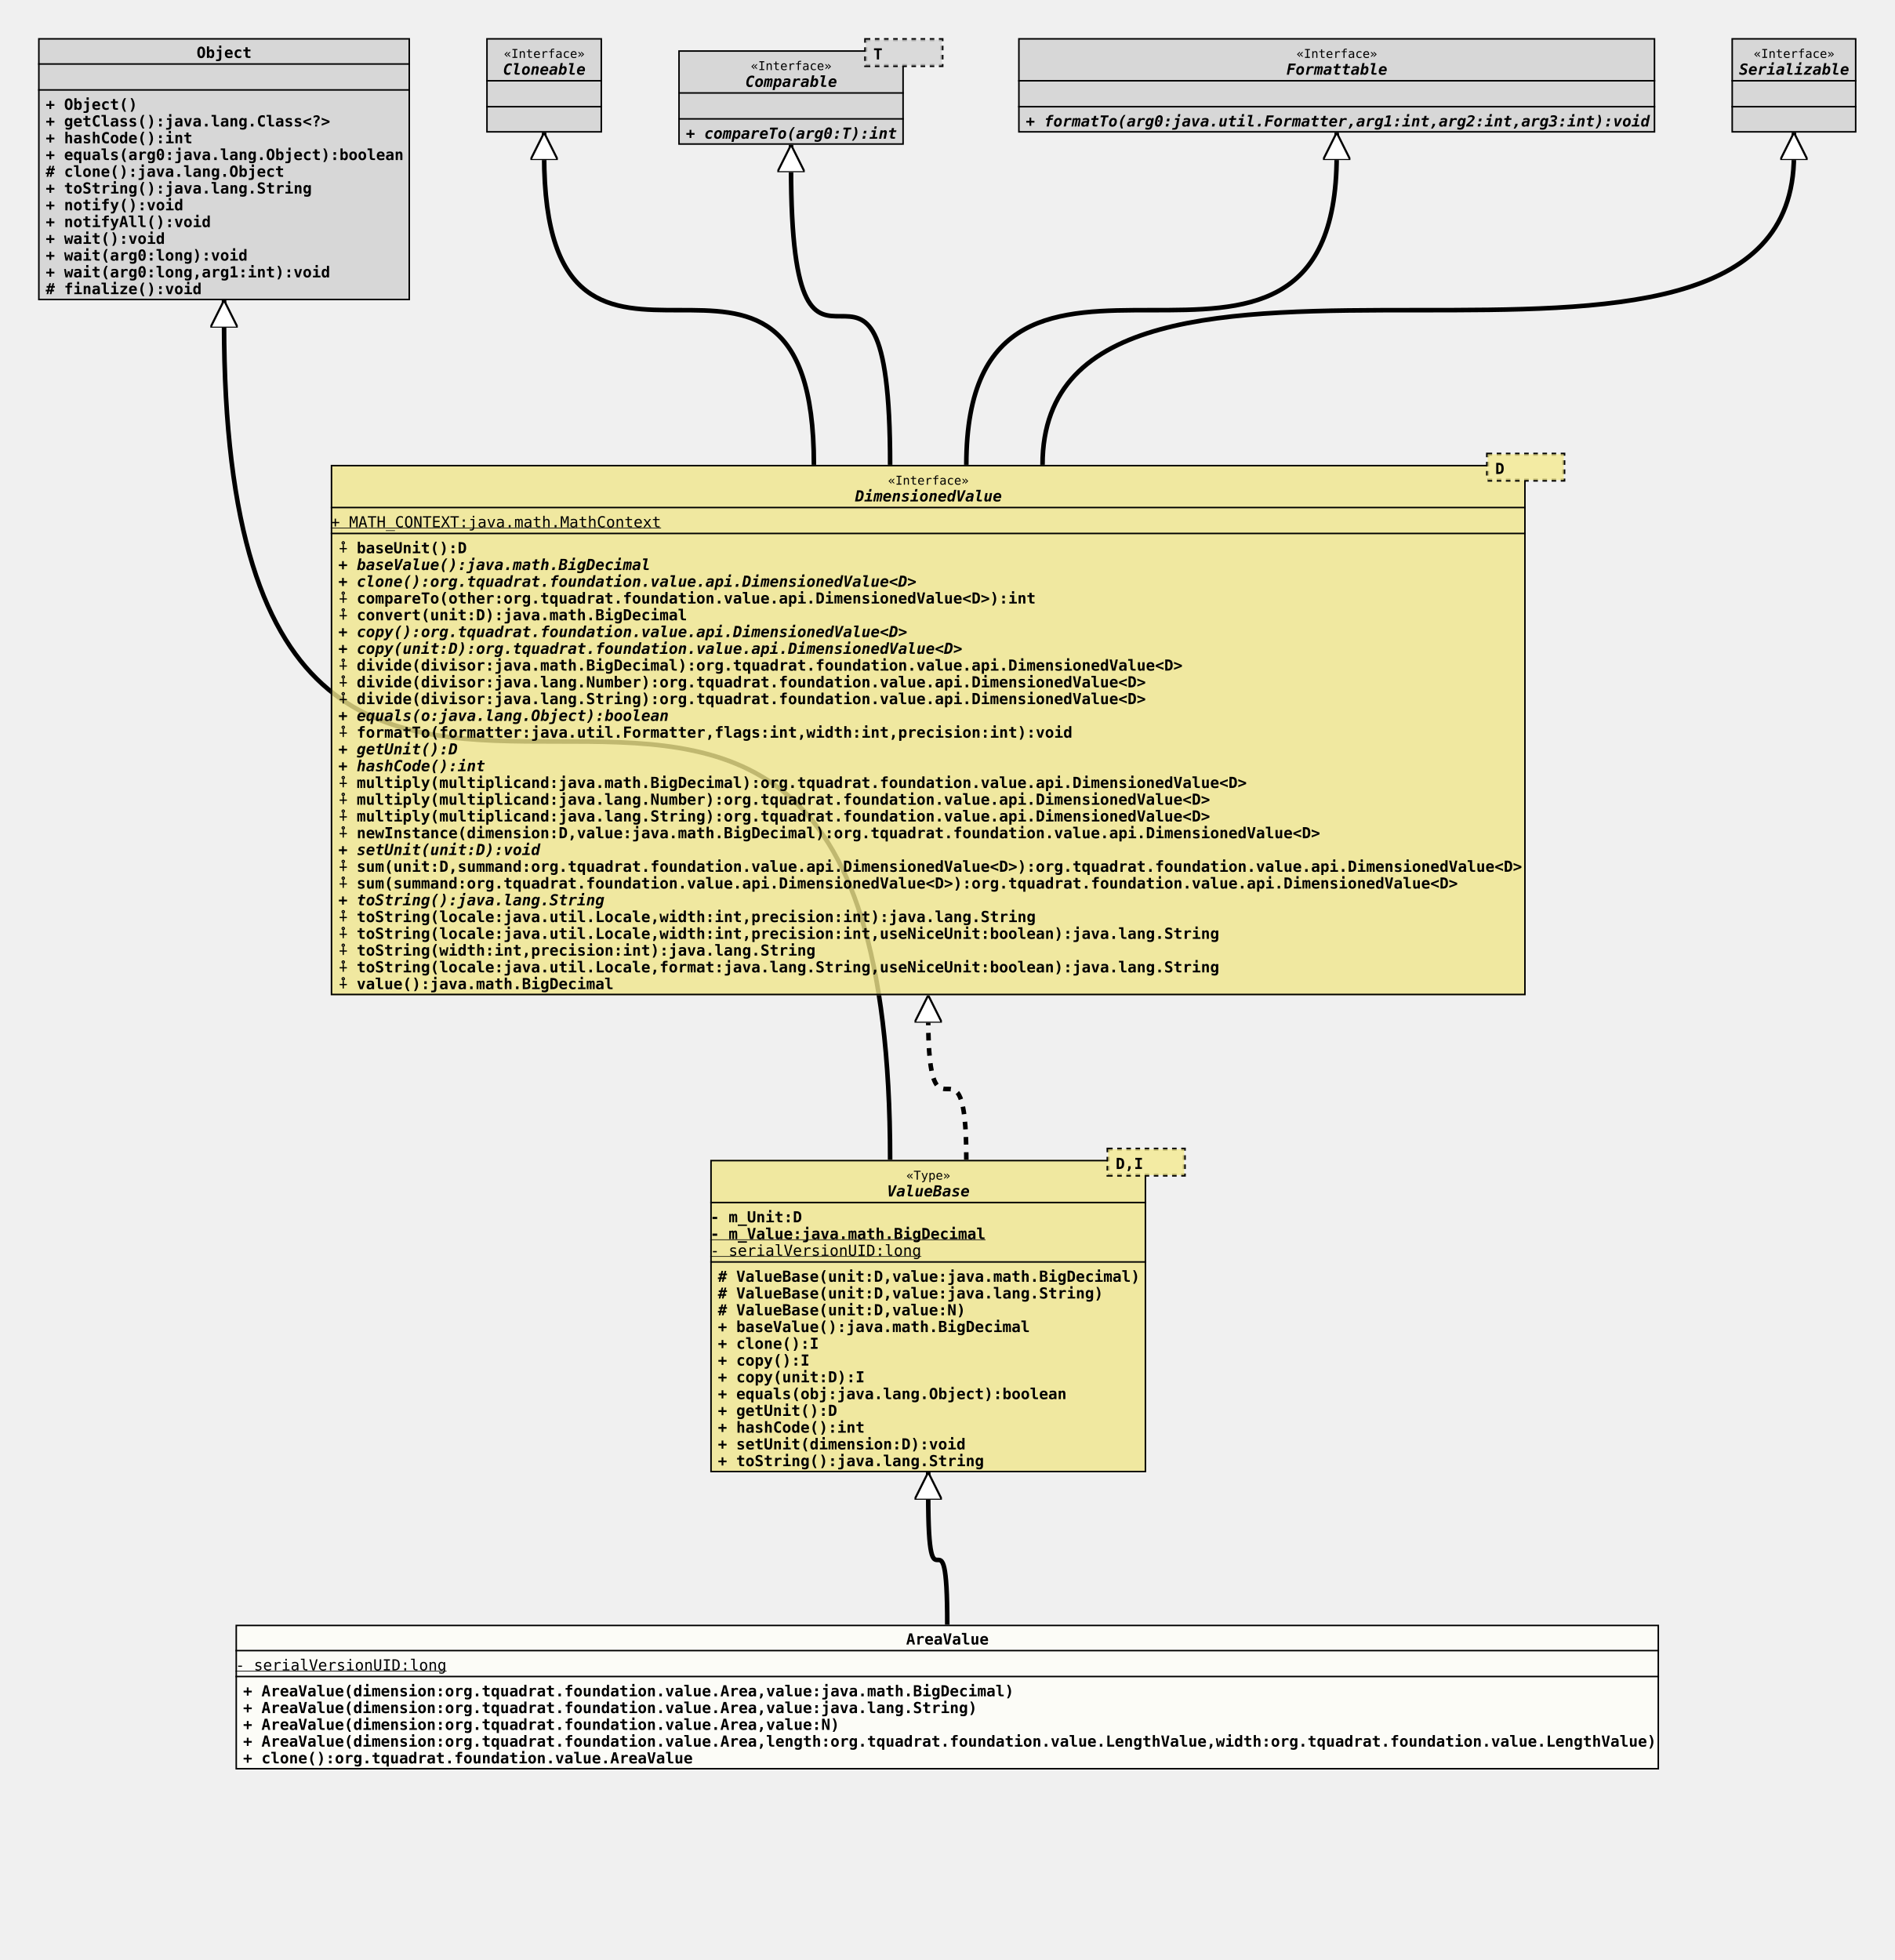
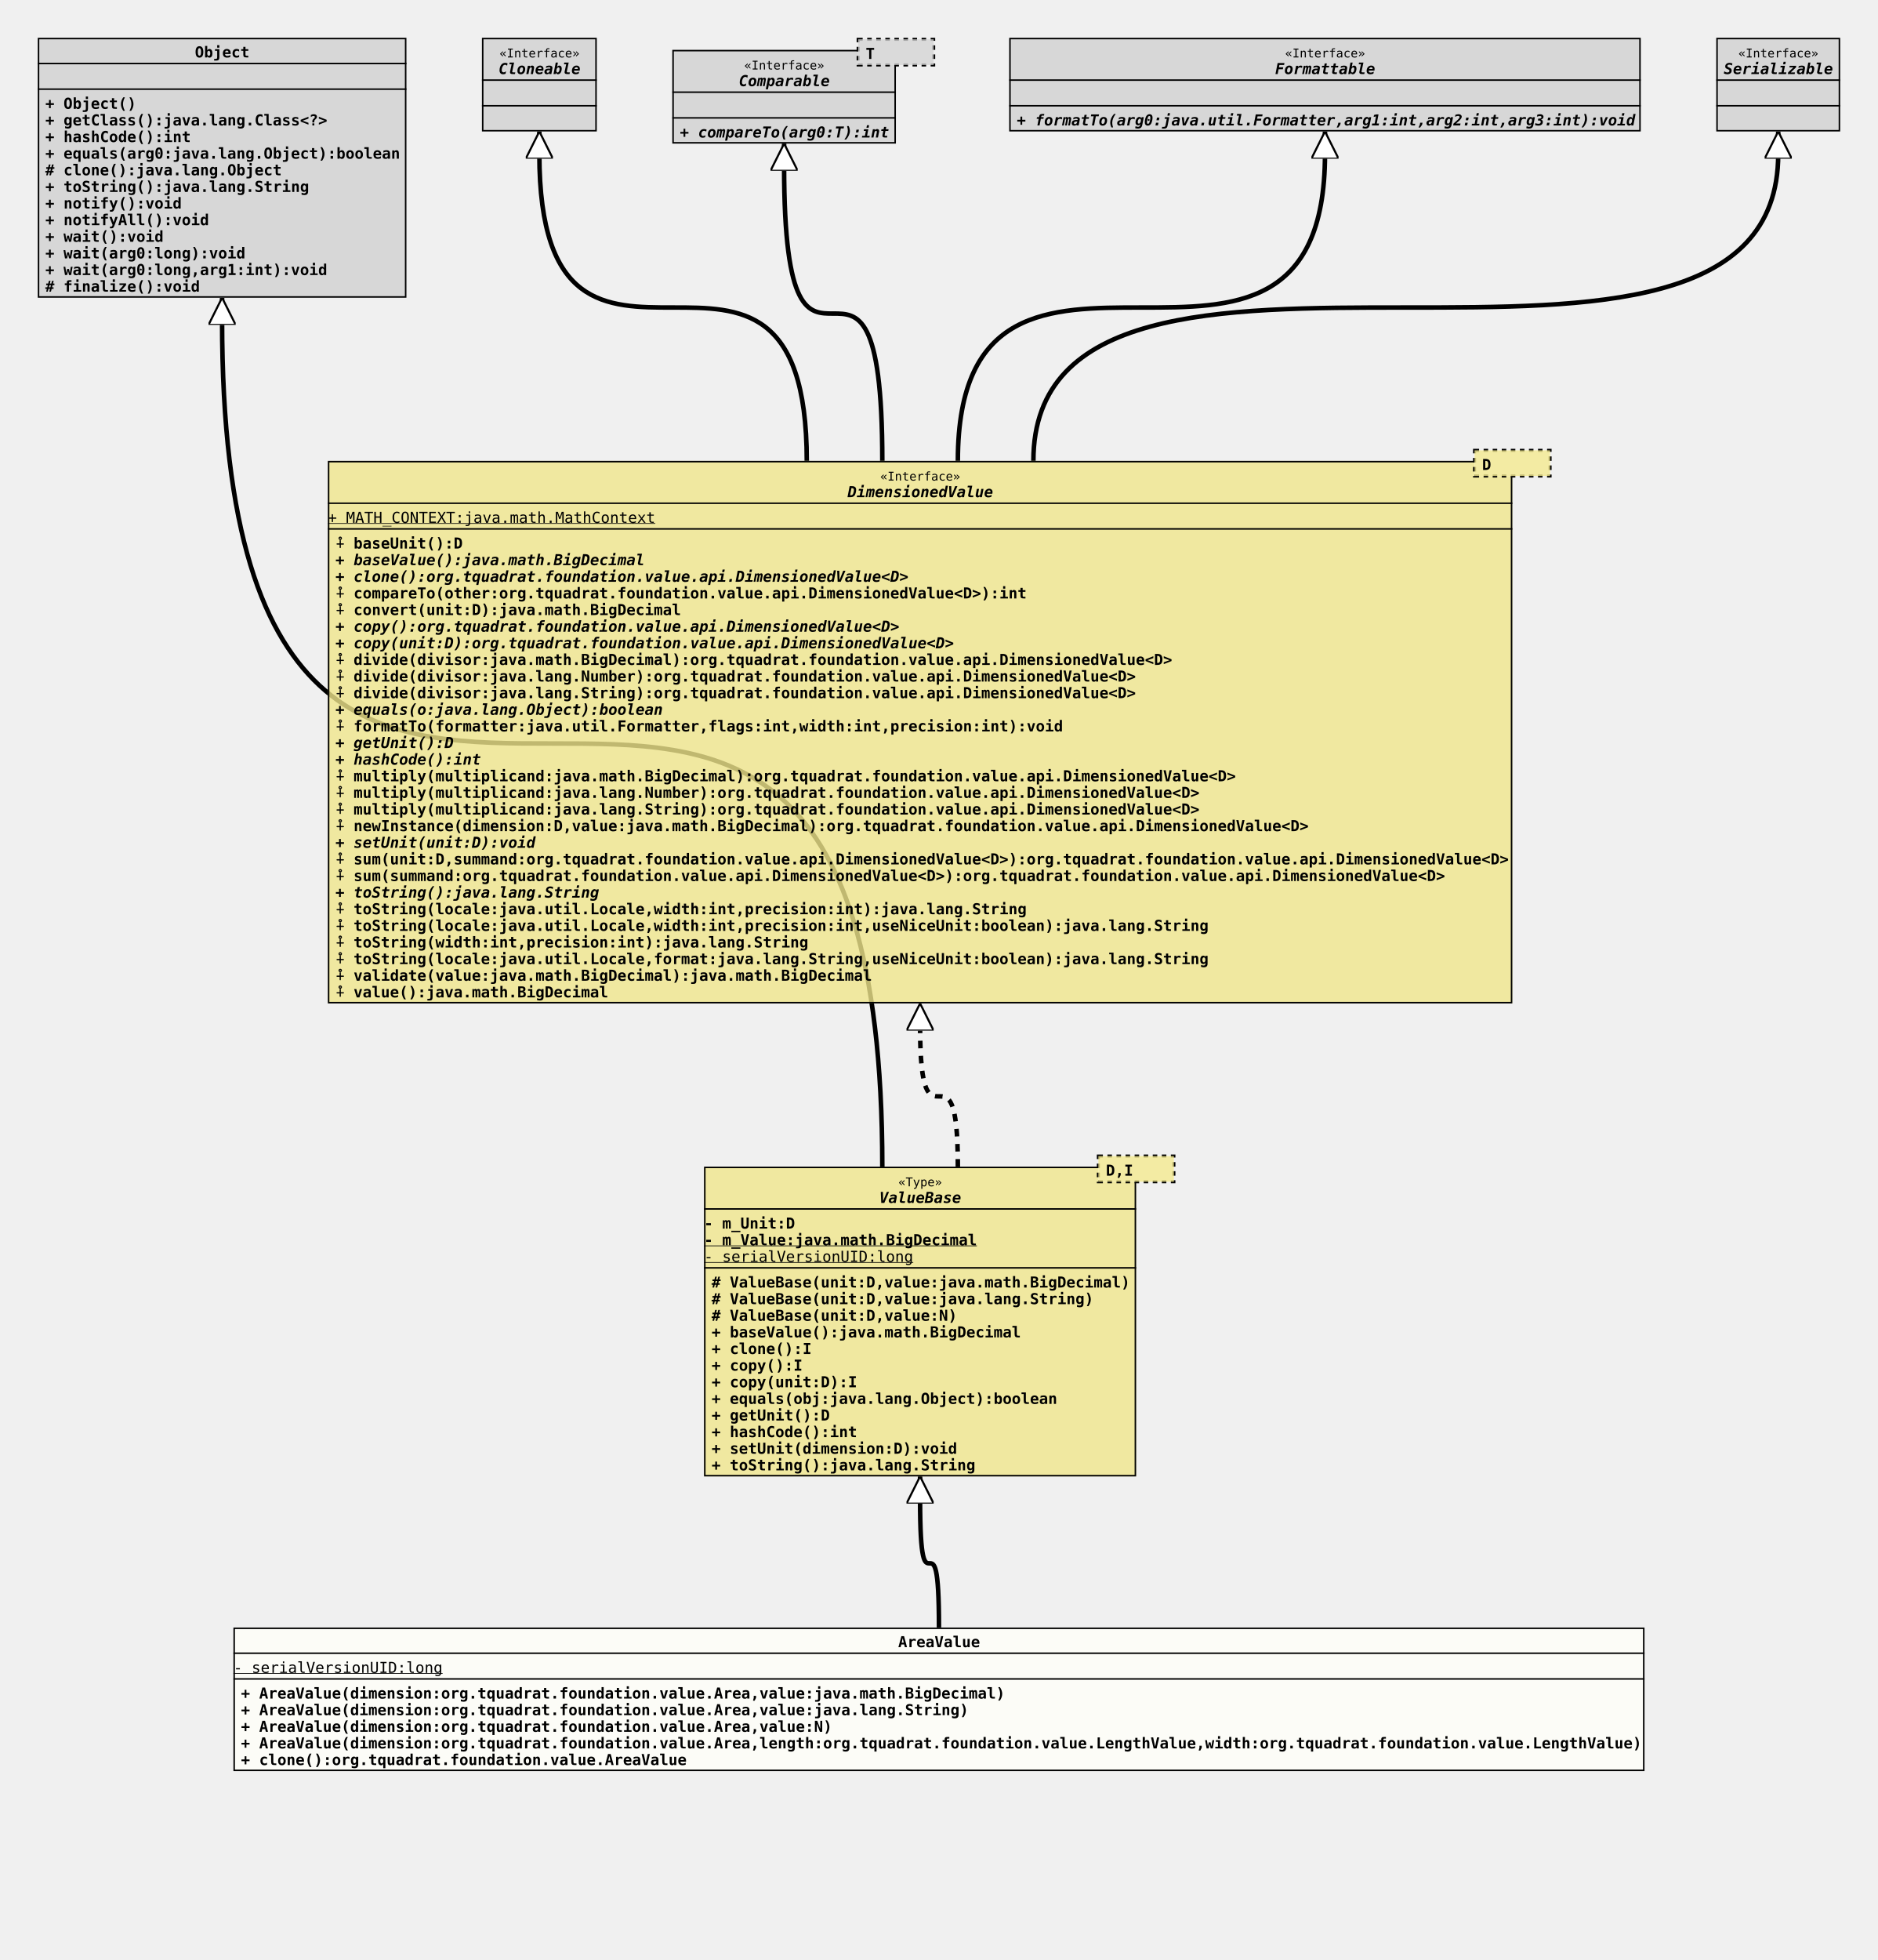
- <svg xmlns="http://www.w3.org/2000/svg" xmlns:xlink="http://www.w3.org/1999/xlink" version="1.1" baseProfile="full" width="1243.000" height="1286.000">
+ <svg xmlns="http://www.w3.org/2000/svg" xmlns:xlink="http://www.w3.org/1999/xlink" version="1.1" baseProfile="full" width="1243.000" height="1297.000">
  <defs>
    <style>
            line
            {
              stroke: black;
            }
            line.separator
            {
              stroke:       black;
              stroke-width: 1;
            }
            marker
            {
              fill: white;
            }
            path
            {
              fill:   white;
              stroke: black;
            }
            path.implementation
            {
              fill:             none;
              stroke-dasharray: 5,5;
              stroke-width:     3;
            }
            path.inheritance
            {
              fill:         none;
              stroke-width: 3;
            }
            rect
            {
              fill:         none;
              stroke:       black;
              stroke-width: 2;
            }
            rect.externalClass
            {
              fill:         #D0D0D0;
              fill-opacity: 0.8;
            }
            rect.focusClass
            {
              fill:         #FFFFF9;
              fill-opacity: 0.8;
            }
            rect.otherClass
            {
              fill:         #F0E68C;
              fill-opacity: 0.8;
            }
            rect.template
            {
              fill:             #FFFFFF;
              fill-opacity:     1.0;
              stroke-dasharray: 3,3;
            }
            text
            {
              font-family: monospace;
              font-size:   10px;
              font-weight: bold;
            }
            text.abstract
            {
              font-style: italic;
            }
            text.final
            {
              text-decoration: underline;
            }
            text.static
            {
              font-weight: normal;
            }
            text.stereotype
            {
              font-size:   8px;
              font-weight: normal;
            }
            </style>
    <marker id="inheritance" viewBox="0,0,40,40" markerUnits="strokeWidth" refX="40" refY="20" markerWidth="6" markerHeight="6" orient="auto">
      <path d="M40,20 l-40,-20 v40 Z" fill="#ffffff" stroke="#000000" stroke-width="3" />
    </marker>
    <marker id="implementation" viewBox="0,0,40,40" markerUnits="strokeWidth" refX="40" refY="20" markerWidth="6" markerHeight="6" orient="auto">
      <path d="M40,20 l-40,-20 v40 Z" fill="#ffffff" stroke="#000000" stroke-width="3" />
    </marker>
    <clipPath id="ID000001">
      <rect class="focusClass" height="95.000" width="934.000" x="0.000" y="0.000" />
    </clipPath>
    <symbol id="org.tquadrat.foundation.value.AreaValue">
      <g>
        <g class="focusClass" clip-path="url(#ID000001)">
          <rect x="0.000" y="0.000" width="934.000" height="95.000" class="focusClass" />
          <line x1="0.000" y1="17.000" x2="934.000" y2="17.000" class="separator" />
          <text x="440.000" y="13.000">AreaValue</text>
          <line x1="0.000" y1="34.000" x2="934.000" y2="34.000" class="separator" />
          <text y="30.000" class="static final">- serialVersionUID:long</text>
          <text x="5.000" y="47.000">+ AreaValue(dimension:org.tquadrat.foundation.value.Area,value:java.math.BigDecimal)</text>
          <text x="5.000" y="58.000">+ AreaValue(dimension:org.tquadrat.foundation.value.Area,value:java.lang.String)</text>
          <text x="5.000" y="69.000">+ AreaValue(dimension:org.tquadrat.foundation.value.Area,value:N)</text>
          <text x="5.000" y="80.000">+ AreaValue(dimension:org.tquadrat.foundation.value.Area,length:org.tquadrat.foundation.value.LengthValue,width:org.tquadrat.foundation.value.LengthValue)</text>
          <text x="5.000" y="91.000">+ clone():org.tquadrat.foundation.value.AreaValue</text>
        </g>
      </g>
    </symbol>
    <clipPath id="ID000002">
      <rect class="otherClass" height="205.000" width="286.000" x="0.000" y="8.000" />
    </clipPath>
    <symbol id="org.tquadrat.foundation.value.api.ValueBase">
      <g>
        <g clip-path="url(#ID000002)">
          <rect x="0.000" y="8.000" width="286.000" height="205.000" class="otherClass" />
          <line x1="0.000" y1="36.000" x2="286.000" y2="36.000" class="separator" />
          <text x="128.600" y="21.000" class="stereotype">«Type»</text>
          <text x="116.000" y="32.000" class="abstract">ValueBase</text>
          <line x1="0.000" y1="75.000" x2="286.000" y2="75.000" class="separator" />
          <text y="49.000">- m_Unit:D</text>
          <text y="60.000" class="final">- m_Value:java.math.BigDecimal</text>
          <text y="71.000" class="static final">- serialVersionUID:long</text>
          <text x="5.000" y="88.000"># ValueBase(unit:D,value:java.math.BigDecimal)</text>
          <text x="5.000" y="99.000"># ValueBase(unit:D,value:java.lang.String)</text>
          <text x="5.000" y="110.000"># ValueBase(unit:D,value:N)</text>
          <text x="5.000" y="121.000">+ baseValue():java.math.BigDecimal</text>
          <text x="5.000" y="132.000">+ clone():I</text>
          <text x="5.000" y="143.000">+ copy():I</text>
          <text x="5.000" y="154.000">+ copy(unit:D):I</text>
          <text x="5.000" y="165.000">+ equals(obj:java.lang.Object):boolean</text>
          <text x="5.000" y="176.000">+ getUnit():D</text>
          <text x="5.000" y="187.000">+ hashCode():int</text>
          <text x="5.000" y="198.000">+ setUnit(dimension:D):void</text>
          <text x="5.000" y="209.000">+ toString():java.lang.String</text>
        </g>
        <g transform="translate(261.000 0.000)">
          <rect x="0.000" y="1.000" width="50.000" height="17.000" class="template" />
          <rect x="0.000" y="1.000" width="50.000" height="17.000" class="otherClass" stroke="none" stroke-opacity="0.0" />
          <text x="5.000" y="14.000">D,I</text>
        </g>
      </g>
    </symbol>
    <clipPath id="ID000003">
      <rect class="externalClass" height="172.000" width="244.000" x="0.000" y="0.000" />
    </clipPath>
    <symbol id="java.lang.Object">
      <g>
        <g clip-path="url(#ID000003)">
          <rect x="0.000" y="0.000" width="244.000" height="172.000" class="externalClass" />
          <line x1="0.000" y1="17.000" x2="244.000" y2="17.000" class="separator" />
          <text x="104.000" y="13.000">Object</text>
          <line x1="0.000" y1="34.000" x2="244.000" y2="34.000" class="separator" />
          <text x="5.000" y="30.000" />
          <text x="5.000" y="47.000">+ Object()</text>
          <text x="5.000" y="58.000">+ getClass():java.lang.Class&lt;?&gt;</text>
          <text x="5.000" y="69.000">+ hashCode():int</text>
          <text x="5.000" y="80.000">+ equals(arg0:java.lang.Object):boolean</text>
          <text x="5.000" y="91.000"># clone():java.lang.Object</text>
          <text x="5.000" y="102.000">+ toString():java.lang.String</text>
          <text x="5.000" y="113.000">+ notify():void</text>
          <text x="5.000" y="124.000">+ notifyAll():void</text>
          <text x="5.000" y="135.000">+ wait():void</text>
          <text x="5.000" y="146.000">+ wait(arg0:long):void</text>
          <text x="5.000" y="157.000">+ wait(arg0:long,arg1:int):void</text>
          <text x="5.000" y="168.000"># finalize():void</text>
        </g>
      </g>
    </symbol>
    <clipPath id="ID000004">
-       <rect class="otherClass" height="348.000" width="784.000" x="0.000" y="8.000" />
+       <rect class="otherClass" height="359.000" width="784.000" x="0.000" y="8.000" />
    </clipPath>
    <symbol id="org.tquadrat.foundation.value.api.DimensionedValue">
      <g>
        <g clip-path="url(#ID000004)">
-           <rect x="0.000" y="8.000" width="784.000" height="348.000" class="otherClass" />
+           <rect x="0.000" y="8.000" width="784.000" height="359.000" class="otherClass" />
          <line x1="0.000" y1="36.000" x2="784.000" y2="36.000" class="separator" />
          <text x="365.600" y="21.000" class="stereotype">«Interface»</text>
          <text x="344.000" y="32.000" class="abstract">DimensionedValue</text>
          <line x1="0.000" y1="53.000" x2="784.000" y2="53.000" class="separator" />
          <text y="49.000" class="static final">+ MATH_CONTEXT:java.math.MathContext</text>
          <text x="5.000" y="66.000">⨢ baseUnit():D</text>
          <text x="5.000" y="77.000" class="abstract">+ baseValue():java.math.BigDecimal</text>
          <text x="5.000" y="88.000" class="abstract">+ clone():org.tquadrat.foundation.value.api.DimensionedValue&lt;D&gt;</text>
          <text x="5.000" y="99.000">⨢ compareTo(other:org.tquadrat.foundation.value.api.DimensionedValue&lt;D&gt;):int</text>
          <text x="5.000" y="110.000">⨢ convert(unit:D):java.math.BigDecimal</text>
          <text x="5.000" y="121.000" class="abstract">+ copy():org.tquadrat.foundation.value.api.DimensionedValue&lt;D&gt;</text>
          <text x="5.000" y="132.000" class="abstract">+ copy(unit:D):org.tquadrat.foundation.value.api.DimensionedValue&lt;D&gt;</text>
          <text x="5.000" y="143.000">⨢ divide(divisor:java.math.BigDecimal):org.tquadrat.foundation.value.api.DimensionedValue&lt;D&gt;</text>
          <text x="5.000" y="154.000">⨢ divide(divisor:java.lang.Number):org.tquadrat.foundation.value.api.DimensionedValue&lt;D&gt;</text>
          <text x="5.000" y="165.000">⨢ divide(divisor:java.lang.String):org.tquadrat.foundation.value.api.DimensionedValue&lt;D&gt;</text>
          <text x="5.000" y="176.000" class="abstract">+ equals(o:java.lang.Object):boolean</text>
          <text x="5.000" y="187.000">⨢ formatTo(formatter:java.util.Formatter,flags:int,width:int,precision:int):void</text>
          <text x="5.000" y="198.000" class="abstract">+ getUnit():D</text>
          <text x="5.000" y="209.000" class="abstract">+ hashCode():int</text>
          <text x="5.000" y="220.000">⨢ multiply(multiplicand:java.math.BigDecimal):org.tquadrat.foundation.value.api.DimensionedValue&lt;D&gt;</text>
          <text x="5.000" y="231.000">⨢ multiply(multiplicand:java.lang.Number):org.tquadrat.foundation.value.api.DimensionedValue&lt;D&gt;</text>
          <text x="5.000" y="242.000">⨢ multiply(multiplicand:java.lang.String):org.tquadrat.foundation.value.api.DimensionedValue&lt;D&gt;</text>
          <text x="5.000" y="253.000">⨢ newInstance(dimension:D,value:java.math.BigDecimal):org.tquadrat.foundation.value.api.DimensionedValue&lt;D&gt;</text>
          <text x="5.000" y="264.000" class="abstract">+ setUnit(unit:D):void</text>
          <text x="5.000" y="275.000">⨢ sum(unit:D,summand:org.tquadrat.foundation.value.api.DimensionedValue&lt;D&gt;):org.tquadrat.foundation.value.api.DimensionedValue&lt;D&gt;</text>
          <text x="5.000" y="286.000">⨢ sum(summand:org.tquadrat.foundation.value.api.DimensionedValue&lt;D&gt;):org.tquadrat.foundation.value.api.DimensionedValue&lt;D&gt;</text>
          <text x="5.000" y="297.000" class="abstract">+ toString():java.lang.String</text>
          <text x="5.000" y="308.000">⨢ toString(locale:java.util.Locale,width:int,precision:int):java.lang.String</text>
          <text x="5.000" y="319.000">⨢ toString(locale:java.util.Locale,width:int,precision:int,useNiceUnit:boolean):java.lang.String</text>
          <text x="5.000" y="330.000">⨢ toString(width:int,precision:int):java.lang.String</text>
          <text x="5.000" y="341.000">⨢ toString(locale:java.util.Locale,format:java.lang.String,useNiceUnit:boolean):java.lang.String</text>
-           <text x="5.000" y="352.000">⨢ value():java.math.BigDecimal</text>
+           <text x="5.000" y="352.000">⨢ validate(value:java.math.BigDecimal):java.math.BigDecimal</text>
+           <text x="5.000" y="363.000">⨢ value():java.math.BigDecimal</text>
        </g>
        <g transform="translate(759.000 0.000)">
          <rect x="0.000" y="1.000" width="50.000" height="17.000" class="template" />
          <rect x="0.000" y="1.000" width="50.000" height="17.000" class="otherClass" stroke="none" stroke-opacity="0.0" />
          <text x="5.000" y="14.000">D</text>
        </g>
      </g>
    </symbol>
    <clipPath id="ID000005">
      <rect class="externalClass" height="62.000" width="76.000" x="0.000" y="0.000" />
    </clipPath>
    <symbol id="java.lang.Cloneable">
      <g>
        <g clip-path="url(#ID000005)">
          <rect x="0.000" y="0.000" width="76.000" height="62.000" class="externalClass" />
          <line x1="0.000" y1="28.000" x2="76.000" y2="28.000" class="separator" />
          <text x="11.600" y="13.000" class="stereotype">«Interface»</text>
          <text x="11.000" y="24.000" class="abstract">Cloneable</text>
          <line x1="0.000" y1="45.000" x2="76.000" y2="45.000" class="separator" />
          <text x="5.000" y="41.000" />
          <text x="5.000" y="58.000" />
        </g>
      </g>
    </symbol>
    <clipPath id="ID000006">
      <rect class="externalClass" height="62.000" width="148.000" x="0.000" y="8.000" />
    </clipPath>
    <symbol id="java.lang.Comparable">
      <g>
        <g clip-path="url(#ID000006)">
          <rect x="0.000" y="8.000" width="148.000" height="62.000" class="externalClass" />
          <line x1="0.000" y1="36.000" x2="148.000" y2="36.000" class="separator" />
          <text x="47.600" y="21.000" class="stereotype">«Interface»</text>
          <text x="44.000" y="32.000" class="abstract">Comparable</text>
          <line x1="0.000" y1="53.000" x2="148.000" y2="53.000" class="separator" />
          <text x="5.000" y="49.000" />
          <text x="5.000" y="66.000" class="abstract">+ compareTo(arg0:T):int</text>
        </g>
        <g transform="translate(123.000 0.000)">
          <rect x="0.000" y="1.000" width="50.000" height="17.000" class="template" />
          <rect x="0.000" y="1.000" width="50.000" height="17.000" class="externalClass" stroke="none" stroke-opacity="0.0" />
          <text x="5.000" y="14.000">T</text>
        </g>
      </g>
    </symbol>
    <clipPath id="ID000007">
      <rect class="externalClass" height="62.000" width="418.000" x="0.000" y="0.000" />
    </clipPath>
    <symbol id="java.util.Formattable">
      <g>
        <g clip-path="url(#ID000007)">
          <rect x="0.000" y="0.000" width="418.000" height="62.000" class="externalClass" />
          <line x1="0.000" y1="28.000" x2="418.000" y2="28.000" class="separator" />
          <text x="182.600" y="13.000" class="stereotype">«Interface»</text>
          <text x="176.000" y="24.000" class="abstract">Formattable</text>
          <line x1="0.000" y1="45.000" x2="418.000" y2="45.000" class="separator" />
          <text x="5.000" y="41.000" />
          <text x="5.000" y="58.000" class="abstract">+ formatTo(arg0:java.util.Formatter,arg1:int,arg2:int,arg3:int):void</text>
        </g>
      </g>
    </symbol>
    <clipPath id="ID000008">
      <rect class="externalClass" height="62.000" width="82.000" x="0.000" y="0.000" />
    </clipPath>
    <symbol id="java.io.Serializable">
      <g>
        <g clip-path="url(#ID000008)">
          <rect x="0.000" y="0.000" width="82.000" height="62.000" class="externalClass" />
          <line x1="0.000" y1="28.000" x2="82.000" y2="28.000" class="separator" />
          <text x="14.600" y="13.000" class="stereotype">«Interface»</text>
          <text x="5.000" y="24.000" class="abstract">Serializable</text>
          <line x1="0.000" y1="45.000" x2="82.000" y2="45.000" class="separator" />
          <text x="5.000" y="41.000" />
          <text x="5.000" y="58.000" />
        </g>
      </g>
    </symbol>
  </defs>
-   <path class="inheritance" d="M621.500,1066.000 c0.000,-85.000,-12.500,0.000,-12.500,-85.000 v-15" marker-end="url(#inheritance)" />
-   <path class="inheritance" d="M584.000,761.000 c0.000,-549.000,-437.000,0.000,-437.000,-549.000 v-15" marker-end="url(#inheritance)" />
-   <path class="implementation" d="M634.000,761.000 c0.000,-93.000,-25.000,0.000,-25.000,-93.000 v-15" marker-end="url(#implementation)" />
+   <path class="inheritance" d="M621.500,1077.000 c0.000,-85.000,-12.500,0.000,-12.500,-85.000 v-15" marker-end="url(#inheritance)" />
+   <path class="inheritance" d="M584.000,772.000 c0.000,-560.000,-437.000,0.000,-437.000,-560.000 v-15" marker-end="url(#inheritance)" />
+   <path class="implementation" d="M634.000,772.000 c0.000,-93.000,-25.000,0.000,-25.000,-93.000 v-15" marker-end="url(#implementation)" />
  <path class="inheritance" d="M534.000,305.000 c0.000,-203.000,-177.000,0.000,-177.000,-203.000 v-15" marker-end="url(#inheritance)" />
  <path class="inheritance" d="M584.000,305.000 c0.000,-195.000,-65.000,0.000,-65.000,-195.000 v-15" marker-end="url(#inheritance)" />
  <path class="inheritance" d="M634.000,305.000 c0.000,-203.000,243.000,0.000,243.000,-203.000 v-15" marker-end="url(#inheritance)" />
  <path class="inheritance" d="M684.000,305.000 c0.000,-203.000,493.000,0.000,493.000,-203.000 v-15" marker-end="url(#inheritance)" />
  <use x="25.000" y="25.000" xlink:href="#java.lang.Object" />
  <use x="319.000" y="25.000" xlink:href="#java.lang.Cloneable" />
  <use x="445.000" y="25.000" xlink:href="#java.lang.Comparable" />
  <use x="668.000" y="25.000" xlink:href="#java.util.Formattable" />
  <use x="1136.000" y="25.000" xlink:href="#java.io.Serializable" />
  <use x="217.000" y="297.000" xlink:href="#org.tquadrat.foundation.value.api.DimensionedValue" />
-   <use x="466.000" y="753.000" xlink:href="#org.tquadrat.foundation.value.api.ValueBase" />
-   <use x="154.500" y="1066.000" xlink:href="#org.tquadrat.foundation.value.AreaValue" />
+   <use x="466.000" y="764.000" xlink:href="#org.tquadrat.foundation.value.api.ValueBase" />
+   <use x="154.500" y="1077.000" xlink:href="#org.tquadrat.foundation.value.AreaValue" />
</svg>
